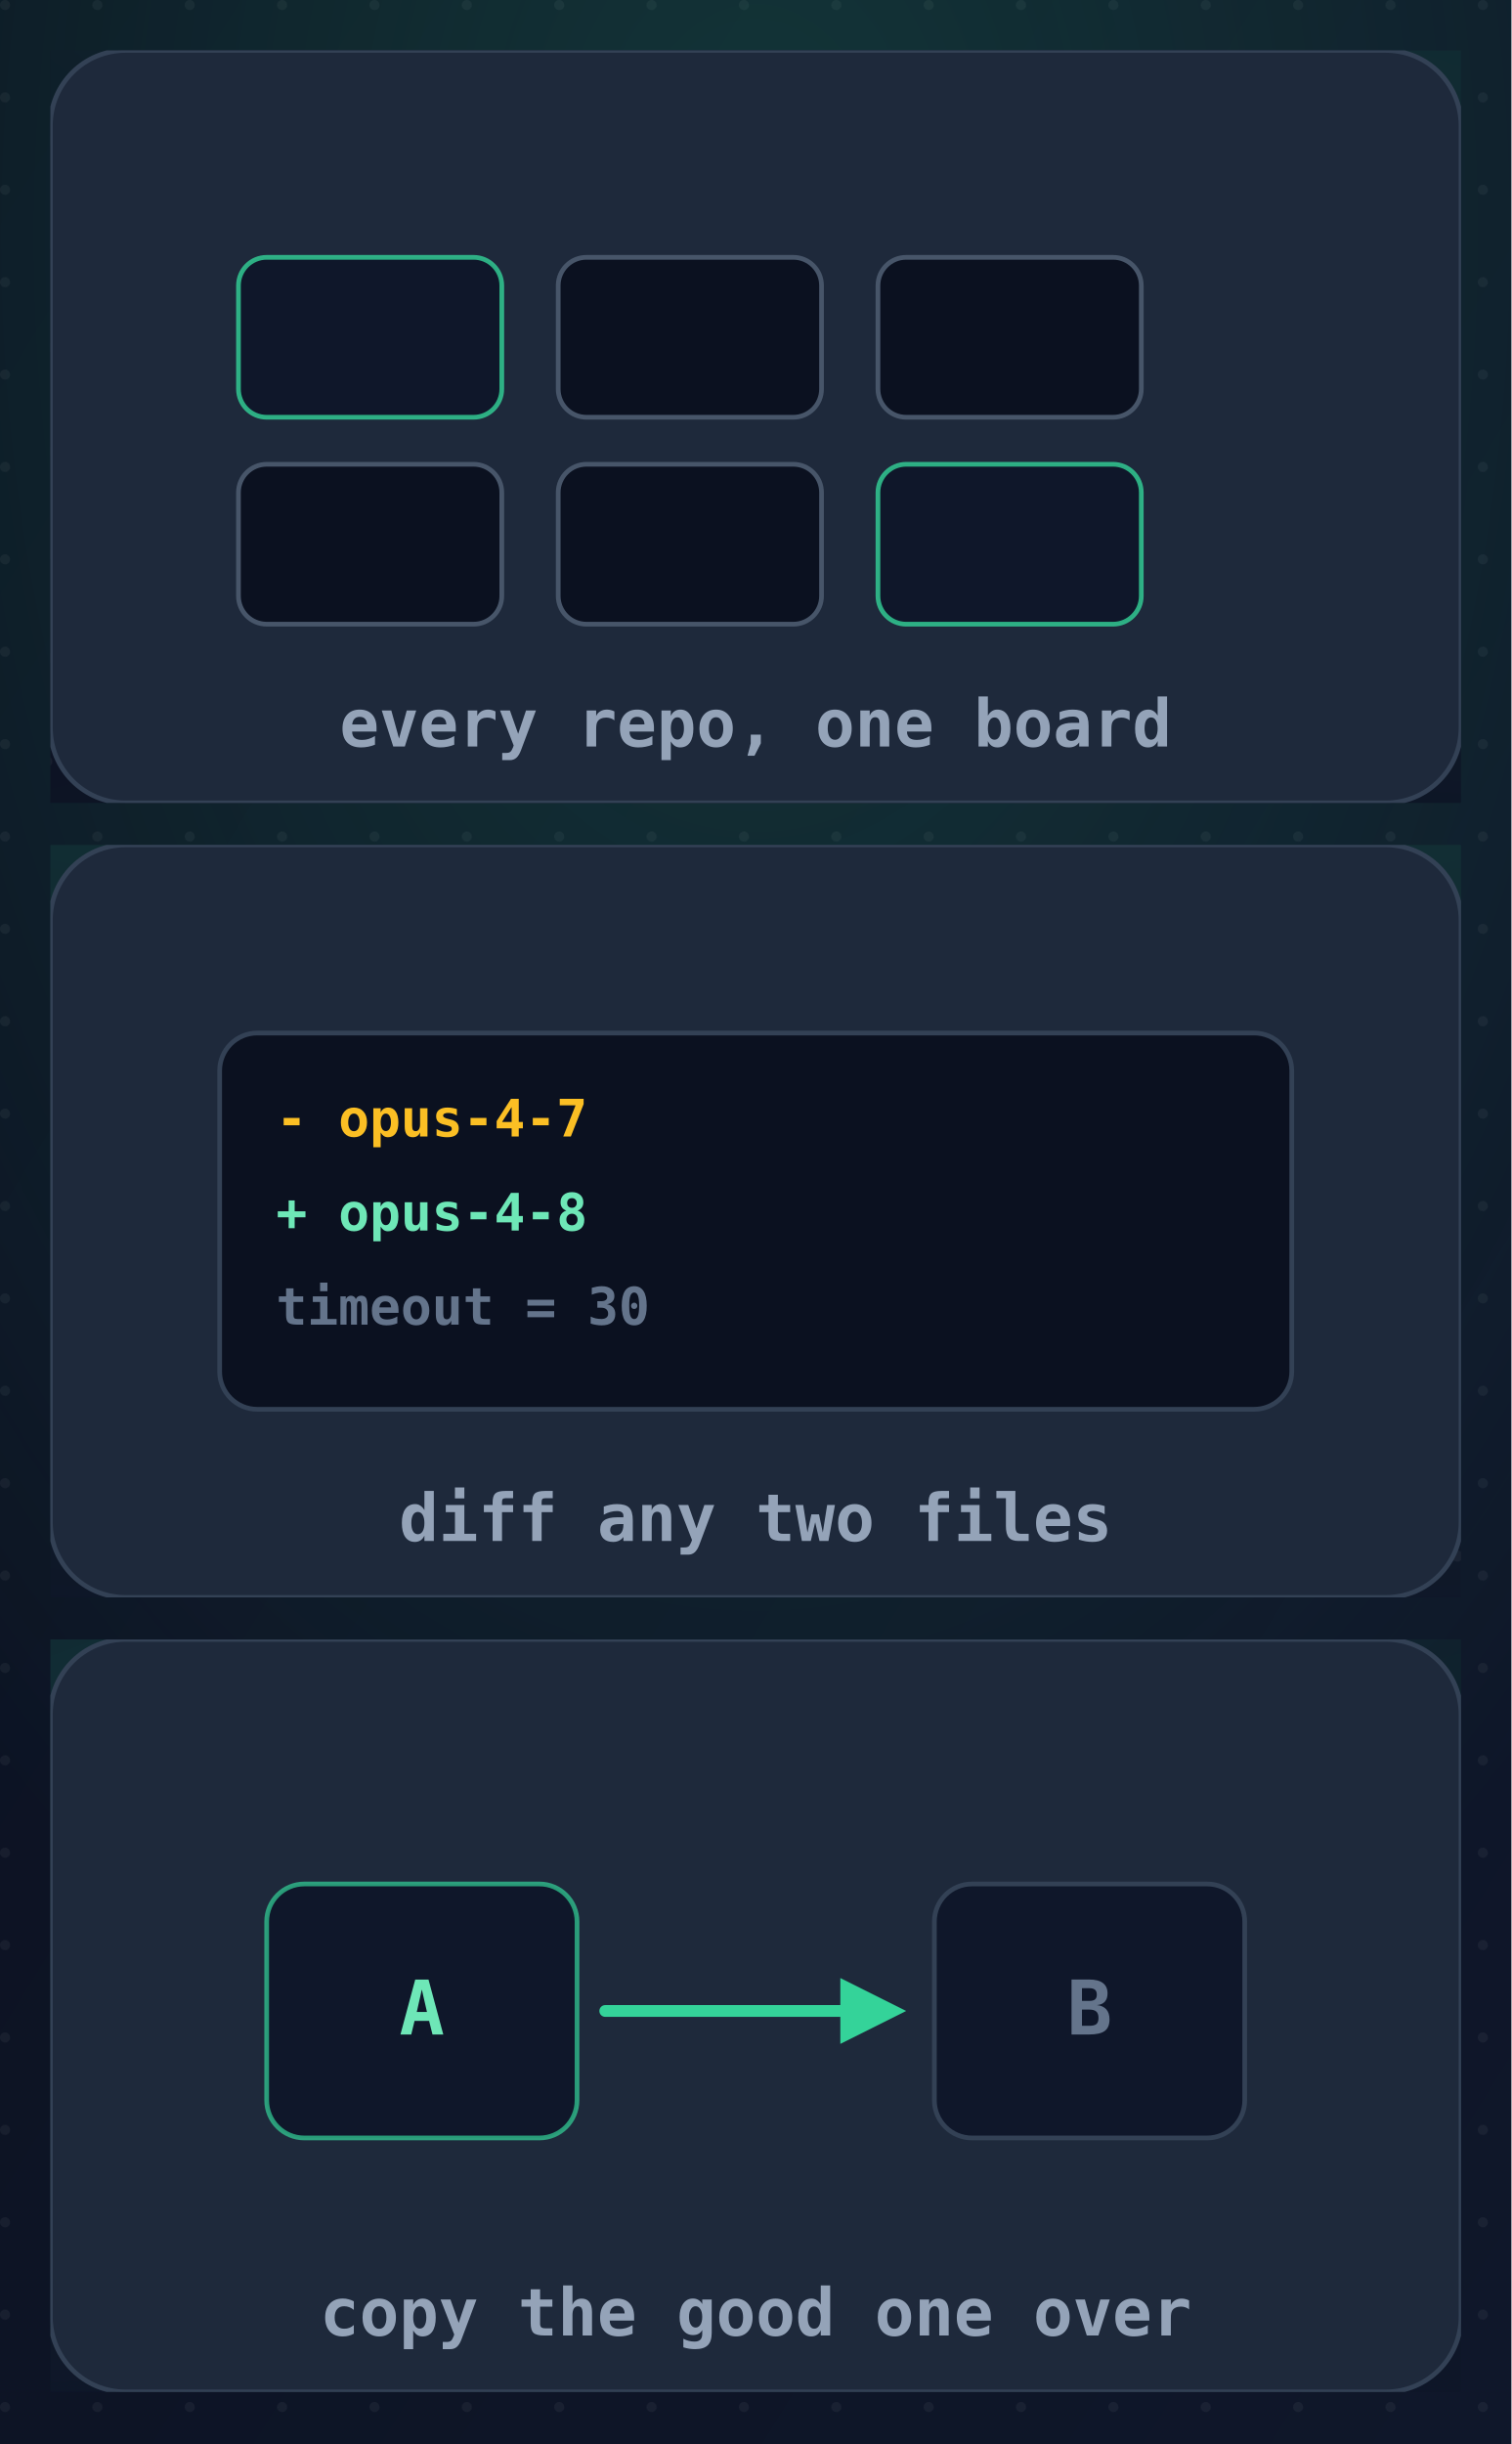
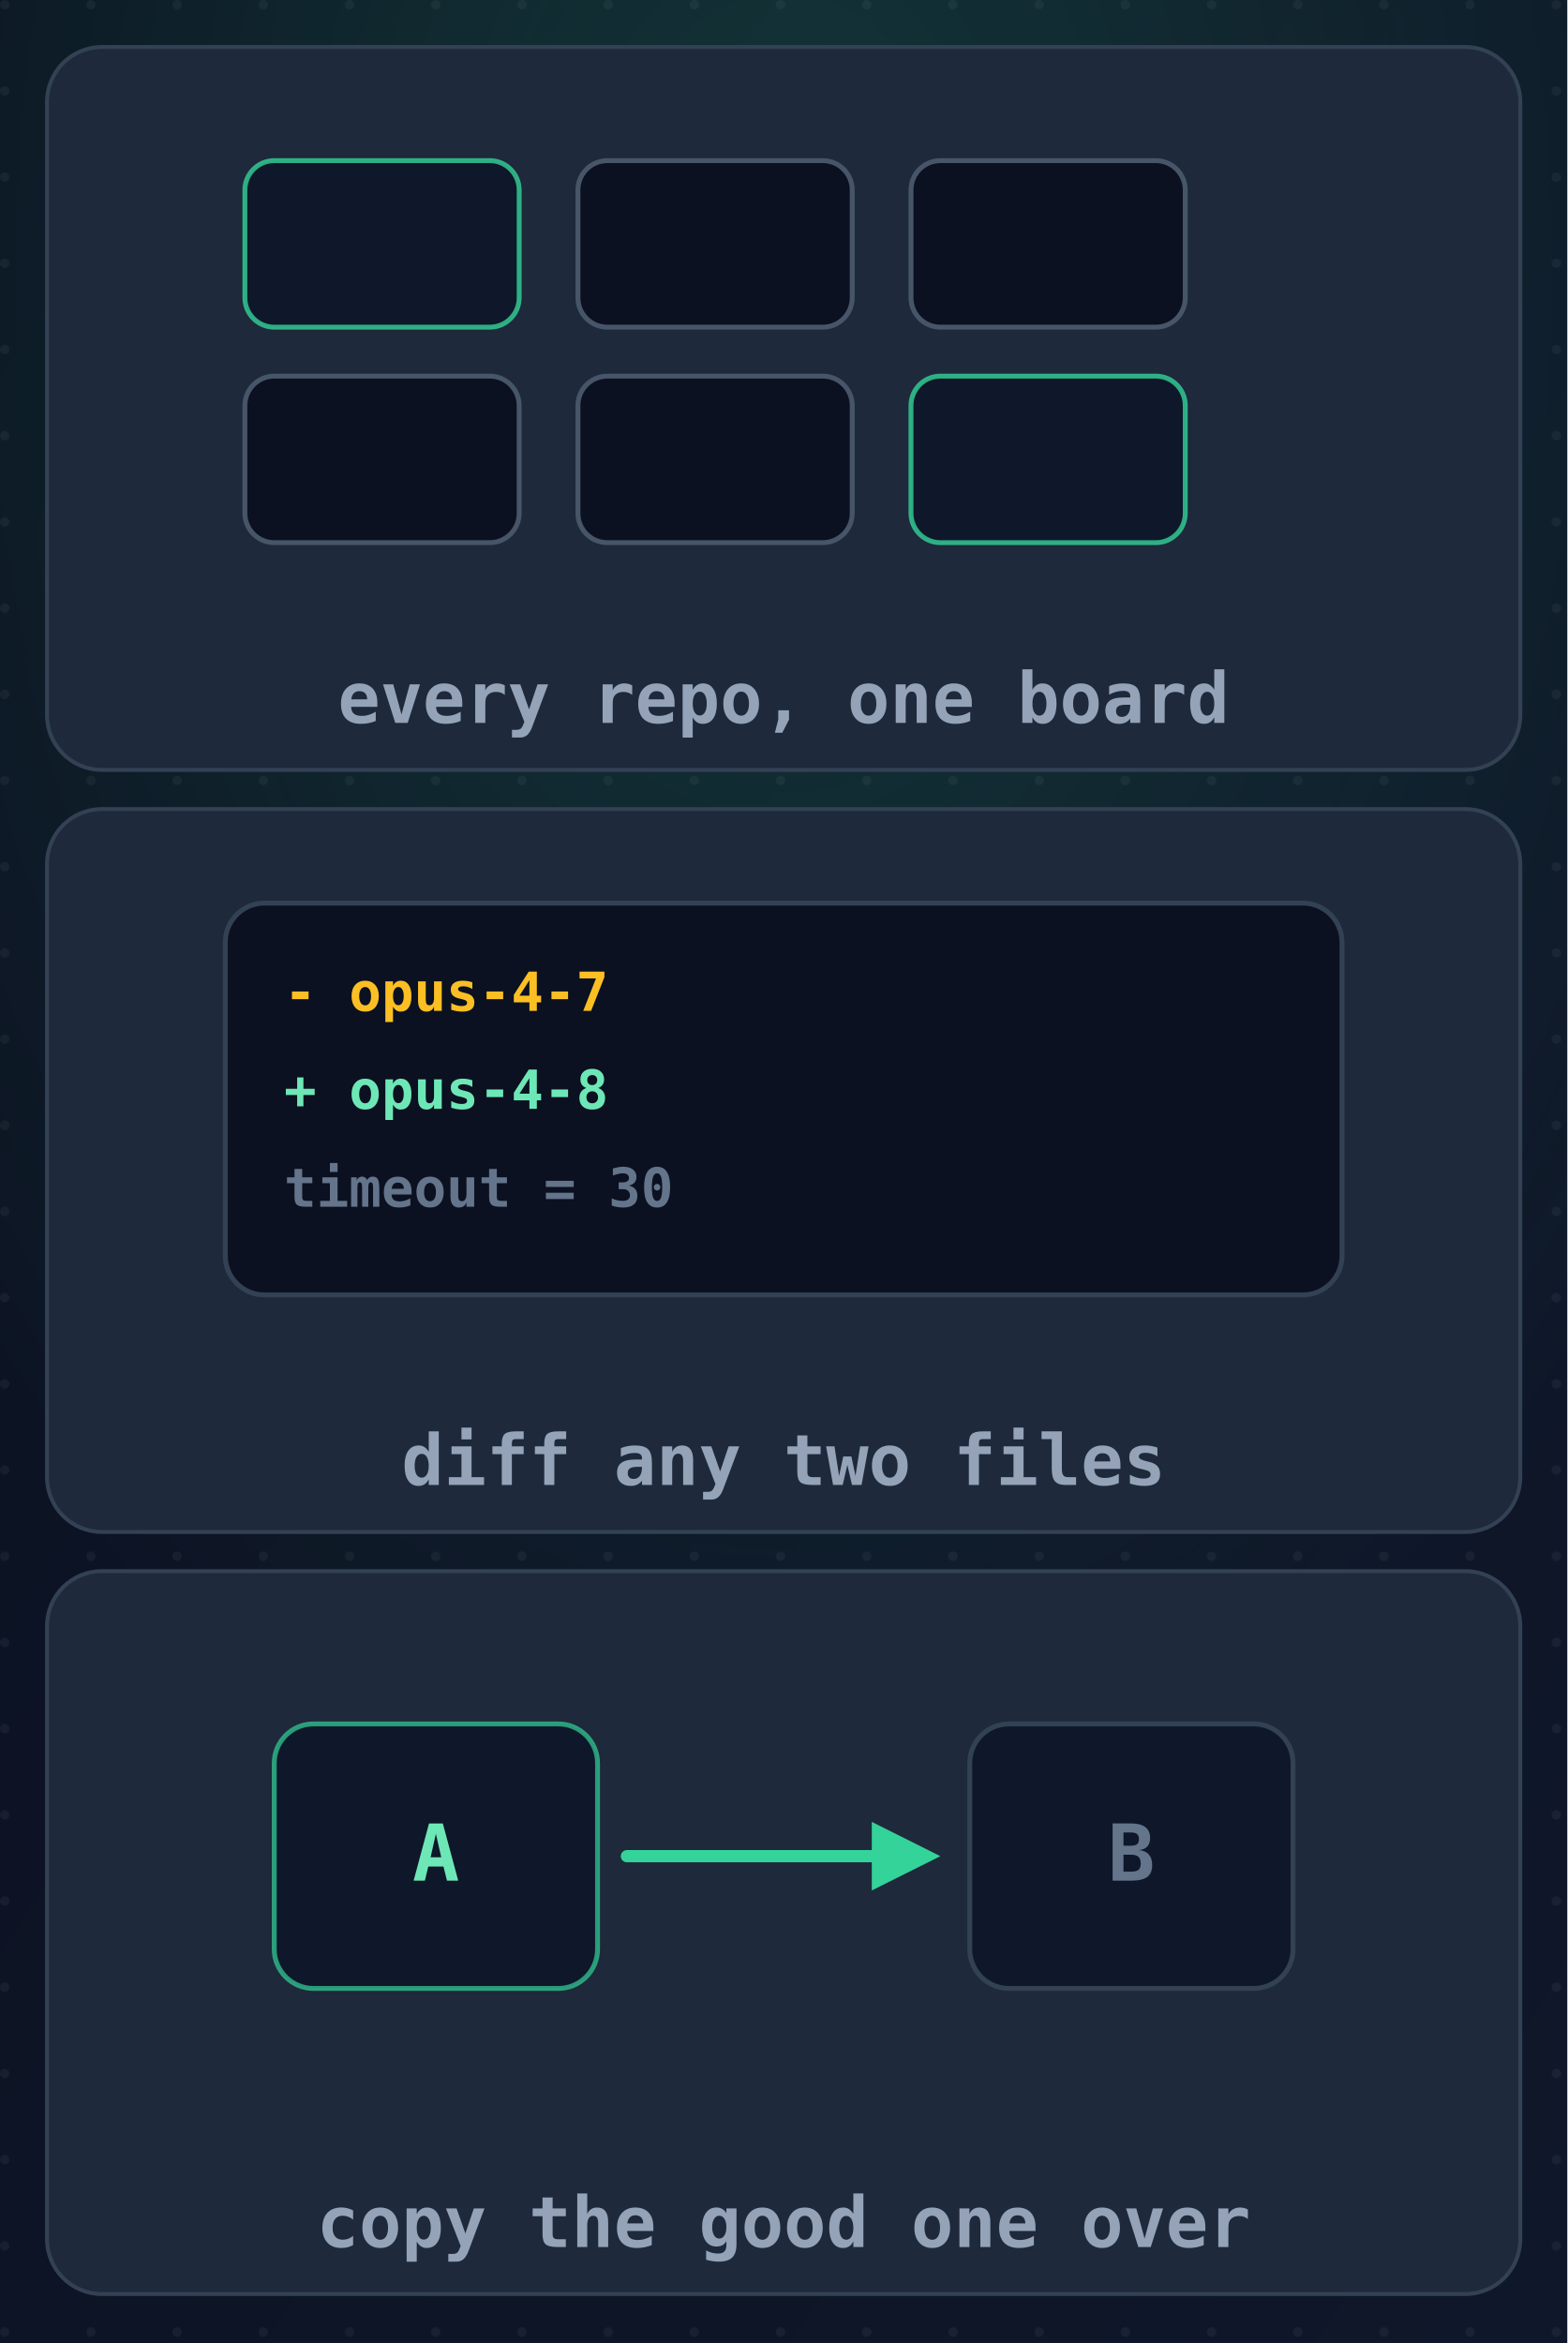
- <svg xmlns="http://www.w3.org/2000/svg" viewBox="0 0 360 582" role="img" aria-label="Many repos on one board, two files from two repos diffed line by line, and one copied over the other">
+ <svg xmlns="http://www.w3.org/2000/svg" viewBox="0 0 400 598" role="img" aria-label="Many repos on one board, two files from two repos diffed line by line, and one copied over the other">
  <defs>
-     <linearGradient id="m-bg" x1="0" y1="0" x2="1" y2="1">
+     <linearGradient id="bg" x1="0" y1="0" x2="1" y2="1">
      <stop offset="0" stop-color="#0b1120" />
      <stop offset="1" stop-color="#0f172a" />
    </linearGradient>
-     <radialGradient id="m-glow" cx="0.5" cy="0.1" r="0.8">
+     <radialGradient id="glow" cx="0.5" cy="0.12" r="0.7">
      <stop offset="0" stop-color="#34d399" stop-opacity="0.18" />
      <stop offset="1" stop-color="#34d399" stop-opacity="0" />
    </radialGradient>
-     <pattern id="m-dots" width="22" height="22" patternUnits="userSpaceOnUse">
+     <pattern id="dots" width="22" height="22" patternUnits="userSpaceOnUse">
      <circle cx="1.2" cy="1.2" r="1.2" fill="#f8fafc" fill-opacity="0.05" />
    </pattern>
  </defs>
-   <rect width="360" height="582" fill="url(#m-bg)" />
-   <rect width="360" height="582" fill="url(#m-dots)" />
-   <rect width="360" height="582" fill="url(#m-glow)" />
-   <svg x="12.0" y="12.0" width="336.0" height="179.2" viewBox="90 70 300 160">
-     <defs>
-       <linearGradient id="bg" x1="0" y1="0" x2="1" y2="1">
-         <stop offset="0" stop-color="#0b1120" />
-         <stop offset="1" stop-color="#0f172a" />
-       </linearGradient>
-       <radialGradient id="glow" cx="0.5" cy="0.12" r="0.7">
-         <stop offset="0" stop-color="#34d399" stop-opacity="0.18" />
-         <stop offset="1" stop-color="#34d399" stop-opacity="0" />
-       </radialGradient>
-       <pattern id="dots" width="22" height="22" patternUnits="userSpaceOnUse">
-         <circle cx="1.2" cy="1.2" r="1.2" fill="#f8fafc" fill-opacity="0.05" />
-       </pattern>
-     </defs>
-     <rect width="1200" height="300" fill="url(#bg)" />
-     <rect width="1200" height="300" fill="url(#dots)" />
-     <rect width="1200" height="300" fill="url(#glow)" />
+   <rect width="400" height="598" fill="url(#bg)" />
+   <rect width="400" height="598" fill="url(#dots)" />
+   <rect width="400" height="598" fill="url(#glow)" />
+   <clipPath id="c0">
+     <rect x="12" y="12" width="376" height="148.5" />
+   </clipPath>
+   <rect x="12" y="12" width="376" height="184.5" rx="14" fill="#1e293b" stroke="#334155" />
+   <g clip-path="url(#c0)">
    <g font-family="ui-monospace, SFMono-Regular, Menlo, monospace" font-size="14" font-weight="600" fill="#94a3b8" text-anchor="middle">
-       <g transform="translate(90 70)">
-         <rect width="300" height="160" rx="16" fill="#1e293b" stroke="#334155" />
+       <g transform="translate(12.5 16) scale(1.25) translate(0 -24)">
        <rect x="40" y="44" width="56" height="34" rx="6" fill="#0f172a" stroke="#34d399" stroke-opacity="0.8" />
        <rect x="108" y="44" width="56" height="34" rx="6" fill="#0b1120" stroke="#475569" />
        <rect x="176" y="44" width="56" height="34" rx="6" fill="#0b1120" stroke="#475569" />
        <rect x="40" y="88" width="56" height="34" rx="6" fill="#0b1120" stroke="#475569" />
        <rect x="108" y="88" width="56" height="34" rx="6" fill="#0b1120" stroke="#475569" />
        <rect x="176" y="88" width="56" height="34" rx="6" fill="#0f172a" stroke="#34d399" stroke-opacity="0.8" />
-         <text x="150" y="148">every repo, one board</text>
      </g>
-       <g transform="translate(450 70)">
-         <rect width="300" height="160" rx="16" fill="#1e293b" stroke="#334155" />
+     </g>
+   </g>
+   <text x="200.0" y="184.5" font-family="ui-monospace, SFMono-Regular, Menlo, monospace" font-size="18" font-weight="600" fill="#94a3b8" text-anchor="middle">every repo, one board</text>
+   <clipPath id="c1">
+     <rect x="12" y="206.5" width="376" height="148.5" />
+   </clipPath>
+   <rect x="12" y="206.5" width="376" height="184.5" rx="14" fill="#1e293b" stroke="#334155" />
+   <g clip-path="url(#c1)">
+     <g font-family="ui-monospace, SFMono-Regular, Menlo, monospace" font-size="14" font-weight="600" fill="#94a3b8" text-anchor="middle">
+       <g transform="translate(12.5 210.5) scale(1.25) translate(0 -24)">
        <rect x="36" y="40" width="228" height="80" rx="8" fill="#0b1120" stroke="#334155" />
        <text x="48" y="62" font-size="11" fill="#fbbf24" text-anchor="start">- opus-4-7</text>
        <text x="48" y="82" font-size="11" fill="#6ee7b7" text-anchor="start">+ opus-4-8</text>
        <text x="48" y="102" font-size="11" fill="#64748b" text-anchor="start">  timeout = 30</text>
-         <text x="150" y="148">diff any two files</text>
      </g>
-       <g transform="translate(810 70)">
-         <rect width="300" height="160" rx="16" fill="#1e293b" stroke="#334155" />
+     </g>
+   </g>
+   <text x="200.0" y="379.0" font-family="ui-monospace, SFMono-Regular, Menlo, monospace" font-size="18" font-weight="600" fill="#94a3b8" text-anchor="middle">diff any two files</text>
+   <clipPath id="c2">
+     <rect x="12" y="401.0" width="376" height="148.5" />
+   </clipPath>
+   <rect x="12" y="401.0" width="376" height="184.5" rx="14" fill="#1e293b" stroke="#334155" />
+   <g clip-path="url(#c2)">
+     <g font-family="ui-monospace, SFMono-Regular, Menlo, monospace" font-size="14" font-weight="600" fill="#94a3b8" text-anchor="middle">
+       <g transform="translate(12.5 405.0) scale(1.25) translate(0 -24)">
        <rect x="46" y="52" width="66" height="54" rx="8" fill="#0f172a" stroke="#34d399" stroke-opacity="0.7" />
        <text x="79" y="84" font-size="16" fill="#6ee7b7">A</text>
        <rect x="188" y="52" width="66" height="54" rx="8" fill="#0f172a" stroke="#334155" />
        <text x="221" y="84" font-size="16" fill="#64748b">B</text>
        <path d="M118 79 h60" stroke="#34d399" stroke-width="2.5" fill="none" stroke-linecap="round" />
        <path d="M182 79 l-14 -7 l0 14 z" fill="#34d399" />
-         <text x="150" y="148">copy the good one over</text>
      </g>
    </g>
-   </svg>
-   <svg x="12.0" y="201.2" width="336.0" height="179.2" viewBox="450 70 300 160">
-     <defs>
-       <linearGradient id="bg" x1="0" y1="0" x2="1" y2="1">
-         <stop offset="0" stop-color="#0b1120" />
-         <stop offset="1" stop-color="#0f172a" />
-       </linearGradient>
-       <radialGradient id="glow" cx="0.5" cy="0.12" r="0.7">
-         <stop offset="0" stop-color="#34d399" stop-opacity="0.18" />
-         <stop offset="1" stop-color="#34d399" stop-opacity="0" />
-       </radialGradient>
-       <pattern id="dots" width="22" height="22" patternUnits="userSpaceOnUse">
-         <circle cx="1.2" cy="1.2" r="1.2" fill="#f8fafc" fill-opacity="0.05" />
-       </pattern>
-     </defs>
-     <rect width="1200" height="300" fill="url(#bg)" />
-     <rect width="1200" height="300" fill="url(#dots)" />
-     <rect width="1200" height="300" fill="url(#glow)" />
-     <g font-family="ui-monospace, SFMono-Regular, Menlo, monospace" font-size="14" font-weight="600" fill="#94a3b8" text-anchor="middle">
-       <g transform="translate(90 70)">
-         <rect width="300" height="160" rx="16" fill="#1e293b" stroke="#334155" />
-         <rect x="40" y="44" width="56" height="34" rx="6" fill="#0f172a" stroke="#34d399" stroke-opacity="0.8" />
-         <rect x="108" y="44" width="56" height="34" rx="6" fill="#0b1120" stroke="#475569" />
-         <rect x="176" y="44" width="56" height="34" rx="6" fill="#0b1120" stroke="#475569" />
-         <rect x="40" y="88" width="56" height="34" rx="6" fill="#0b1120" stroke="#475569" />
-         <rect x="108" y="88" width="56" height="34" rx="6" fill="#0b1120" stroke="#475569" />
-         <rect x="176" y="88" width="56" height="34" rx="6" fill="#0f172a" stroke="#34d399" stroke-opacity="0.8" />
-         <text x="150" y="148">every repo, one board</text>
-       </g>
-       <g transform="translate(450 70)">
-         <rect width="300" height="160" rx="16" fill="#1e293b" stroke="#334155" />
-         <rect x="36" y="40" width="228" height="80" rx="8" fill="#0b1120" stroke="#334155" />
-         <text x="48" y="62" font-size="11" fill="#fbbf24" text-anchor="start">- opus-4-7</text>
-         <text x="48" y="82" font-size="11" fill="#6ee7b7" text-anchor="start">+ opus-4-8</text>
-         <text x="48" y="102" font-size="11" fill="#64748b" text-anchor="start">  timeout = 30</text>
-         <text x="150" y="148">diff any two files</text>
-       </g>
-       <g transform="translate(810 70)">
-         <rect width="300" height="160" rx="16" fill="#1e293b" stroke="#334155" />
-         <rect x="46" y="52" width="66" height="54" rx="8" fill="#0f172a" stroke="#34d399" stroke-opacity="0.7" />
-         <text x="79" y="84" font-size="16" fill="#6ee7b7">A</text>
-         <rect x="188" y="52" width="66" height="54" rx="8" fill="#0f172a" stroke="#334155" />
-         <text x="221" y="84" font-size="16" fill="#64748b">B</text>
-         <path d="M118 79 h60" stroke="#34d399" stroke-width="2.5" fill="none" stroke-linecap="round" />
-         <path d="M182 79 l-14 -7 l0 14 z" fill="#34d399" />
-         <text x="150" y="148">copy the good one over</text>
-       </g>
-     </g>
-   </svg>
-   <svg x="12.0" y="390.4" width="336.0" height="179.2" viewBox="810 70 300 160">
-     <defs>
-       <linearGradient id="bg" x1="0" y1="0" x2="1" y2="1">
-         <stop offset="0" stop-color="#0b1120" />
-         <stop offset="1" stop-color="#0f172a" />
-       </linearGradient>
-       <radialGradient id="glow" cx="0.5" cy="0.12" r="0.7">
-         <stop offset="0" stop-color="#34d399" stop-opacity="0.18" />
-         <stop offset="1" stop-color="#34d399" stop-opacity="0" />
-       </radialGradient>
-       <pattern id="dots" width="22" height="22" patternUnits="userSpaceOnUse">
-         <circle cx="1.2" cy="1.2" r="1.2" fill="#f8fafc" fill-opacity="0.05" />
-       </pattern>
-     </defs>
-     <rect width="1200" height="300" fill="url(#bg)" />
-     <rect width="1200" height="300" fill="url(#dots)" />
-     <rect width="1200" height="300" fill="url(#glow)" />
-     <g font-family="ui-monospace, SFMono-Regular, Menlo, monospace" font-size="14" font-weight="600" fill="#94a3b8" text-anchor="middle">
-       <g transform="translate(90 70)">
-         <rect width="300" height="160" rx="16" fill="#1e293b" stroke="#334155" />
-         <rect x="40" y="44" width="56" height="34" rx="6" fill="#0f172a" stroke="#34d399" stroke-opacity="0.8" />
-         <rect x="108" y="44" width="56" height="34" rx="6" fill="#0b1120" stroke="#475569" />
-         <rect x="176" y="44" width="56" height="34" rx="6" fill="#0b1120" stroke="#475569" />
-         <rect x="40" y="88" width="56" height="34" rx="6" fill="#0b1120" stroke="#475569" />
-         <rect x="108" y="88" width="56" height="34" rx="6" fill="#0b1120" stroke="#475569" />
-         <rect x="176" y="88" width="56" height="34" rx="6" fill="#0f172a" stroke="#34d399" stroke-opacity="0.8" />
-         <text x="150" y="148">every repo, one board</text>
-       </g>
-       <g transform="translate(450 70)">
-         <rect width="300" height="160" rx="16" fill="#1e293b" stroke="#334155" />
-         <rect x="36" y="40" width="228" height="80" rx="8" fill="#0b1120" stroke="#334155" />
-         <text x="48" y="62" font-size="11" fill="#fbbf24" text-anchor="start">- opus-4-7</text>
-         <text x="48" y="82" font-size="11" fill="#6ee7b7" text-anchor="start">+ opus-4-8</text>
-         <text x="48" y="102" font-size="11" fill="#64748b" text-anchor="start">  timeout = 30</text>
-         <text x="150" y="148">diff any two files</text>
-       </g>
-       <g transform="translate(810 70)">
-         <rect width="300" height="160" rx="16" fill="#1e293b" stroke="#334155" />
-         <rect x="46" y="52" width="66" height="54" rx="8" fill="#0f172a" stroke="#34d399" stroke-opacity="0.7" />
-         <text x="79" y="84" font-size="16" fill="#6ee7b7">A</text>
-         <rect x="188" y="52" width="66" height="54" rx="8" fill="#0f172a" stroke="#334155" />
-         <text x="221" y="84" font-size="16" fill="#64748b">B</text>
-         <path d="M118 79 h60" stroke="#34d399" stroke-width="2.5" fill="none" stroke-linecap="round" />
-         <path d="M182 79 l-14 -7 l0 14 z" fill="#34d399" />
-         <text x="150" y="148">copy the good one over</text>
-       </g>
-     </g>
-   </svg>
+   </g>
+   <text x="200.0" y="573.5" font-family="ui-monospace, SFMono-Regular, Menlo, monospace" font-size="18" font-weight="600" fill="#94a3b8" text-anchor="middle">copy the good one over</text>
</svg>
